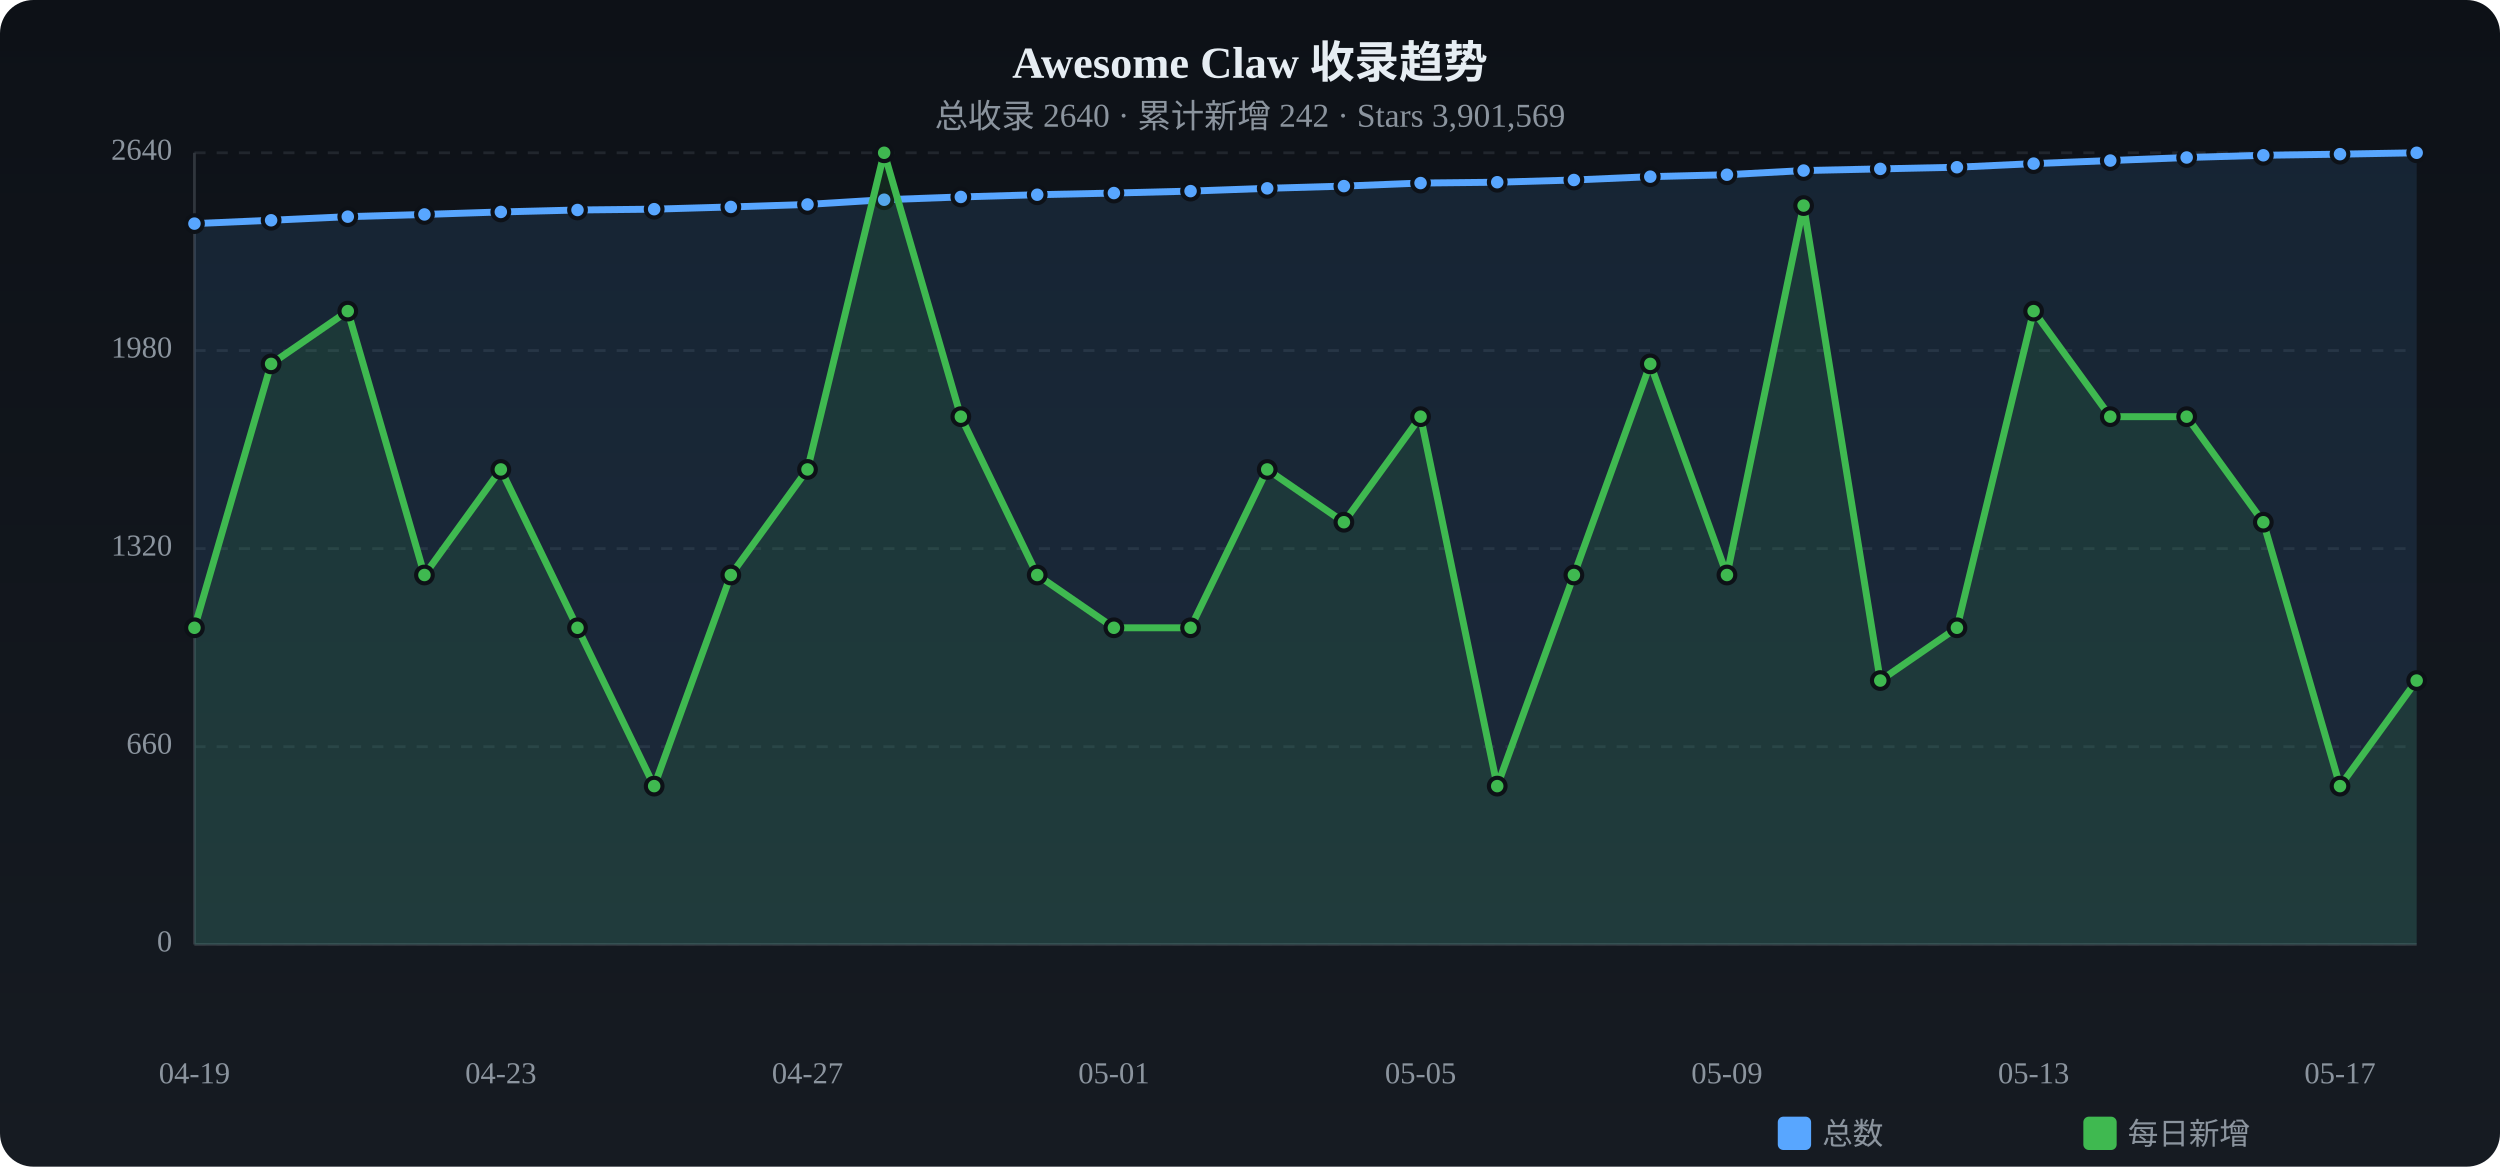
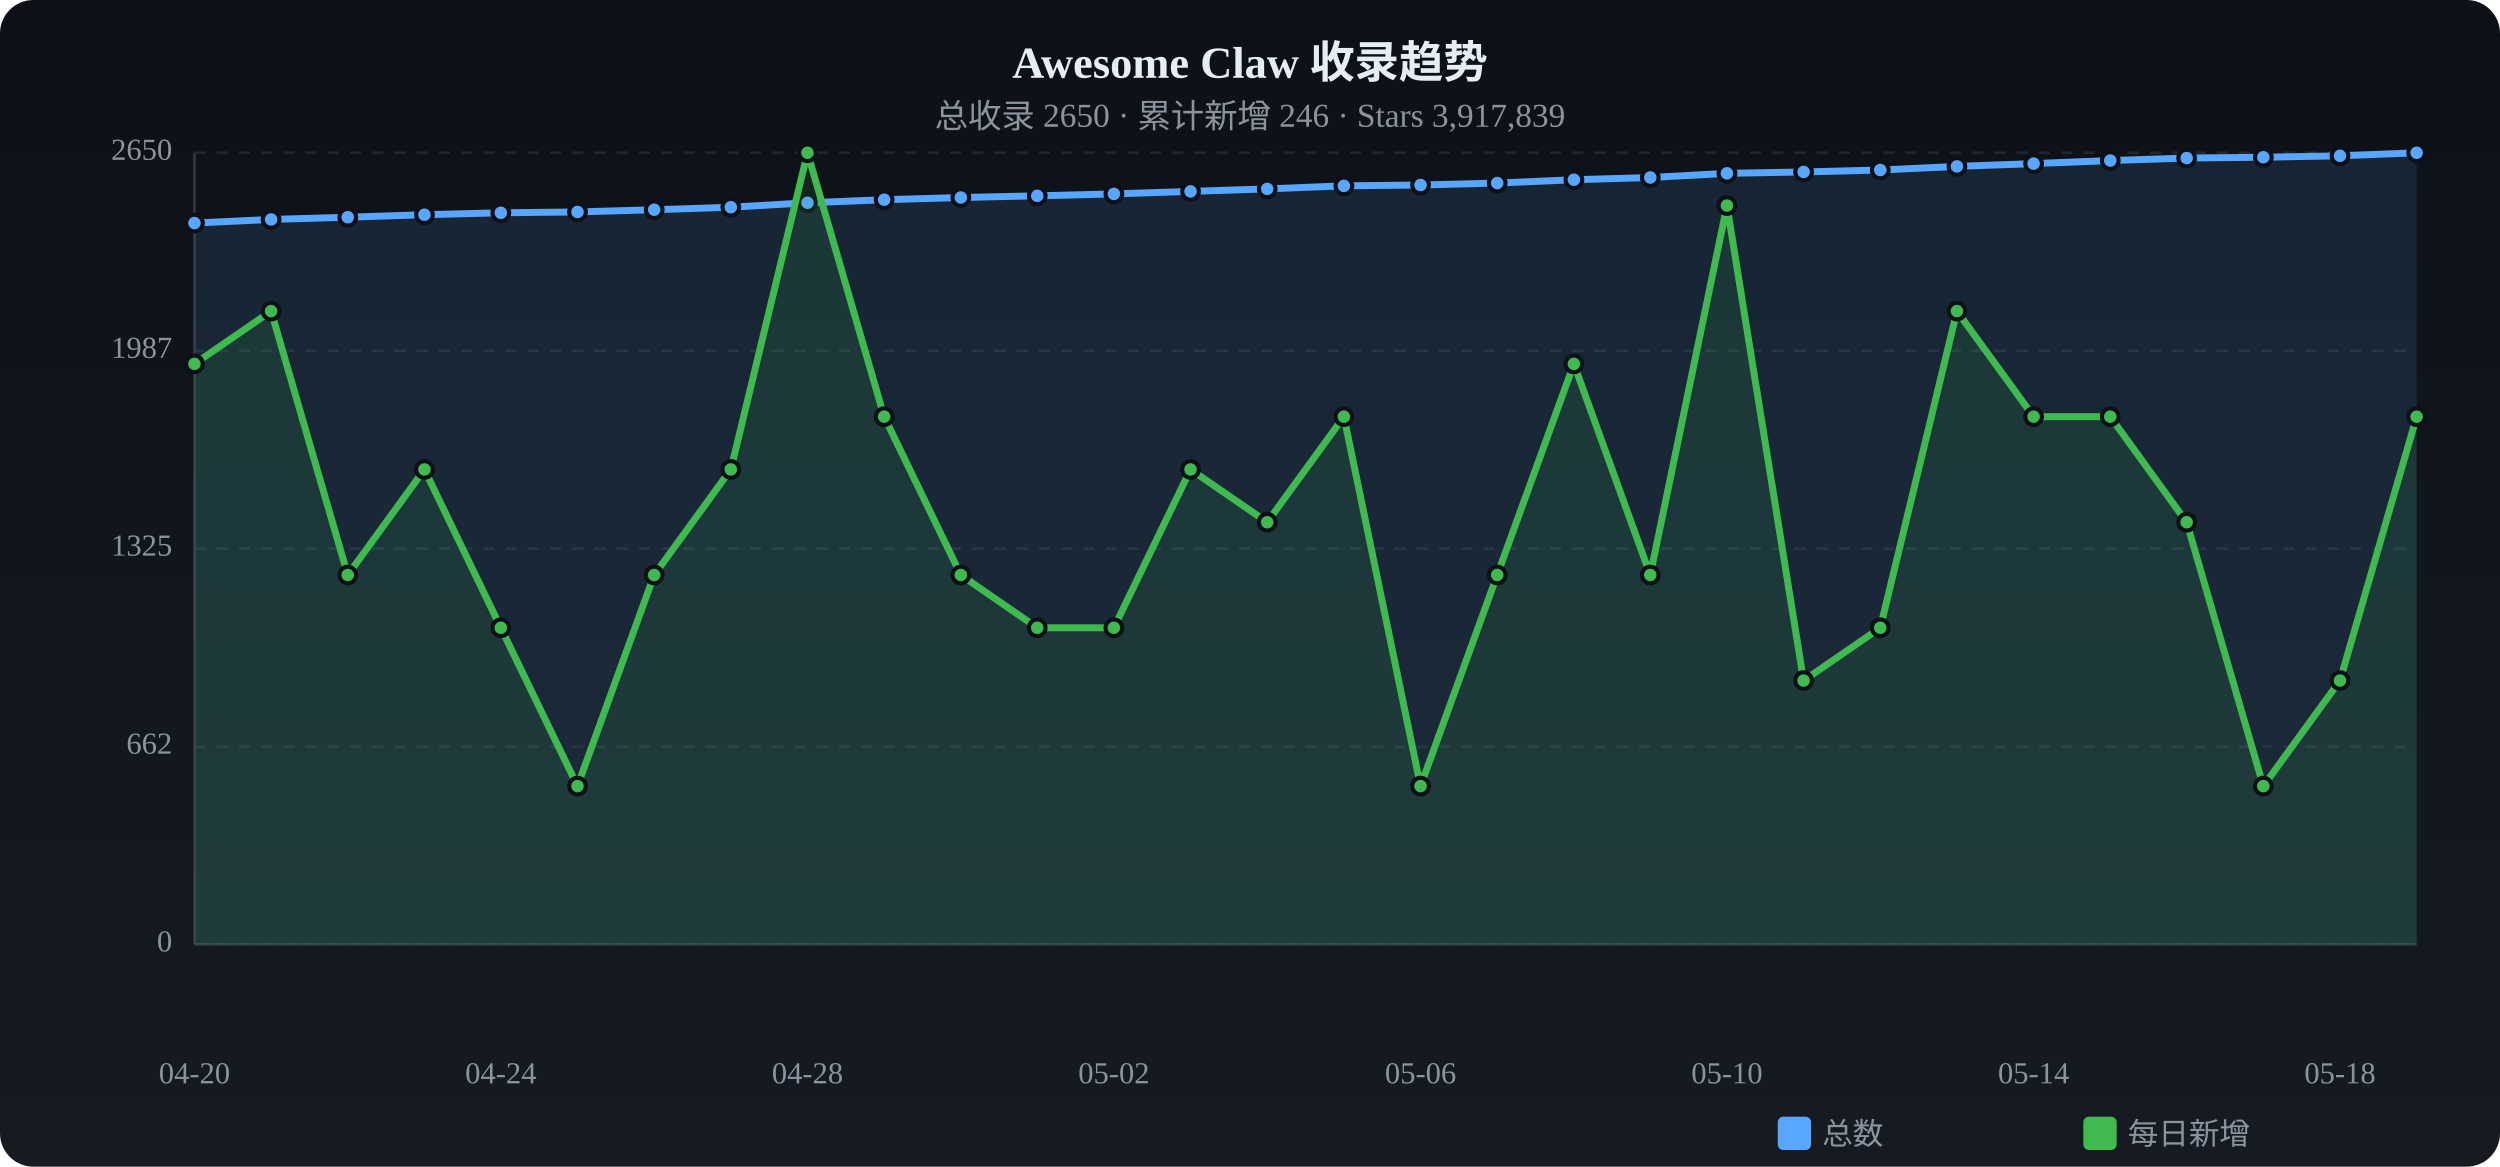
<svg xmlns="http://www.w3.org/2000/svg" viewBox="0 0 900 420" width="900" height="420">
  <defs>
    <linearGradient id="tbg" x1="0%" y1="0%" x2="0%" y2="100%">
      <stop offset="0%" stop-color="#0d1117" />
      <stop offset="100%" stop-color="#161b22" />
    </linearGradient>
  </defs>
  <rect width="900" height="420" rx="12" fill="url(#tbg)" />
  <text x="450.0" y="28" text-anchor="middle" fill="#e6edf3" font-size="16" font-weight="bold">Awesome Claw 收录趋势</text>
-   <text x="450.0" y="46" text-anchor="middle" fill="#8b949e" font-size="12">总收录 2640 · 累计新增 242 · Stars 3,901,569</text>
+   <text x="450.0" y="46" text-anchor="middle" fill="#8b949e" font-size="12">总收录 2650 · 累计新增 246 · Stars 3,917,839</text>
  <text x="62" y="340.0" text-anchor="end" fill="#8b949e" font-size="11" dominant-baseline="middle">0</text>
  <line x1="70" y1="340.0" x2="870" y2="340.0" stroke="#21262d" stroke-dasharray="4 4" />
-   <text x="62" y="268.8" text-anchor="end" fill="#8b949e" font-size="11" dominant-baseline="middle">660</text>
+   <text x="62" y="268.8" text-anchor="end" fill="#8b949e" font-size="11" dominant-baseline="middle">662</text>
  <line x1="70" y1="268.8" x2="870" y2="268.8" stroke="#21262d" stroke-dasharray="4 4" />
-   <text x="62" y="197.5" text-anchor="end" fill="#8b949e" font-size="11" dominant-baseline="middle">1320</text>
+   <text x="62" y="197.5" text-anchor="end" fill="#8b949e" font-size="11" dominant-baseline="middle">1325</text>
  <line x1="70" y1="197.5" x2="870" y2="197.5" stroke="#21262d" stroke-dasharray="4 4" />
-   <text x="62" y="126.2" text-anchor="end" fill="#8b949e" font-size="11" dominant-baseline="middle">1980</text>
-   <line x1="70" y1="126.2" x2="870" y2="126.2" stroke="#21262d" stroke-dasharray="4 4" />
-   <text x="62" y="55.0" text-anchor="end" fill="#8b949e" font-size="11" dominant-baseline="middle">2640</text>
+   <text x="62" y="126.3" text-anchor="end" fill="#8b949e" font-size="11" dominant-baseline="middle">1987</text>
+   <line x1="70" y1="126.3" x2="870" y2="126.3" stroke="#21262d" stroke-dasharray="4 4" />
+   <text x="62" y="55.0" text-anchor="end" fill="#8b949e" font-size="11" dominant-baseline="middle">2650</text>
  <line x1="70" y1="55.0" x2="870" y2="55.0" stroke="#21262d" stroke-dasharray="4 4" />
  <line x1="70" y1="55" x2="70" y2="340" stroke="#30363d" />
  <line x1="70" y1="340" x2="870" y2="340" stroke="#30363d" />
-   <path d="M70.0,80.5 L97.6,79.3 L125.2,78.0 L152.8,77.2 L180.3,76.3 L207.9,75.6 L235.5,75.3 L263.1,74.5 L290.7,73.6 L318.3,71.9 L345.9,70.9 L373.4,70.1 L401.0,69.5 L428.6,68.8 L456.2,67.8 L483.8,67.0 L511.4,65.9 L539.0,65.6 L566.6,64.8 L594.1,63.6 L621.7,62.9 L649.3,61.4 L676.9,60.8 L704.5,60.2 L732.1,58.9 L759.7,57.8 L787.2,56.7 L814.8,55.9 L842.4,55.5 L870.0,55.0 L870.0,340 L70.0,340 Z" fill="#58a6ff" opacity="0.12" />
-   <polyline points="70.0,80.5 97.6,79.3 125.2,78.0 152.8,77.2 180.3,76.3 207.9,75.6 235.5,75.3 263.1,74.5 290.7,73.6 318.3,71.9 345.9,70.9 373.4,70.1 401.0,69.5 428.6,68.8 456.2,67.8 483.8,67.0 511.4,65.9 539.0,65.6 566.6,64.8 594.1,63.6 621.7,62.9 649.3,61.4 676.9,60.8 704.5,60.2 732.1,58.9 759.7,57.8 787.2,56.7 814.8,55.9 842.4,55.5 870.0,55.0" fill="none" stroke="#58a6ff" stroke-width="2.5" stroke-linecap="round" stroke-linejoin="round" />
-   <circle cx="70.0" cy="80.5" r="3" fill="#58a6ff" stroke="#0d1117" stroke-width="1.5" />
-   <circle cx="97.6" cy="79.3" r="3" fill="#58a6ff" stroke="#0d1117" stroke-width="1.5" />
-   <circle cx="125.2" cy="78.0" r="3" fill="#58a6ff" stroke="#0d1117" stroke-width="1.5" />
-   <circle cx="152.8" cy="77.2" r="3" fill="#58a6ff" stroke="#0d1117" stroke-width="1.5" />
-   <circle cx="180.3" cy="76.3" r="3" fill="#58a6ff" stroke="#0d1117" stroke-width="1.5" />
-   <circle cx="207.9" cy="75.6" r="3" fill="#58a6ff" stroke="#0d1117" stroke-width="1.5" />
-   <circle cx="235.5" cy="75.3" r="3" fill="#58a6ff" stroke="#0d1117" stroke-width="1.5" />
-   <circle cx="263.1" cy="74.5" r="3" fill="#58a6ff" stroke="#0d1117" stroke-width="1.5" />
-   <circle cx="290.7" cy="73.6" r="3" fill="#58a6ff" stroke="#0d1117" stroke-width="1.5" />
+   <path d="M70.0,80.3 L97.6,79.0 L125.2,78.2 L152.8,77.3 L180.3,76.6 L207.9,76.3 L235.5,75.5 L263.1,74.6 L290.7,73.0 L318.3,71.9 L345.9,71.1 L373.4,70.5 L401.0,69.8 L428.6,68.9 L456.2,68.0 L483.8,66.9 L511.4,66.6 L539.0,65.9 L566.6,64.7 L594.1,63.9 L621.7,62.4 L649.3,61.9 L676.9,61.2 L704.5,59.9 L732.1,58.9 L759.7,57.8 L787.2,56.9 L814.8,56.6 L842.4,56.1 L870.0,55.0 L870.0,340 L70.0,340 Z" fill="#58a6ff" opacity="0.12" />
+   <polyline points="70.0,80.3 97.6,79.0 125.2,78.2 152.8,77.3 180.3,76.6 207.9,76.3 235.5,75.5 263.1,74.6 290.7,73.0 318.3,71.9 345.9,71.1 373.4,70.5 401.0,69.8 428.6,68.9 456.2,68.0 483.8,66.9 511.4,66.6 539.0,65.9 566.6,64.7 594.1,63.9 621.7,62.4 649.3,61.9 676.9,61.2 704.5,59.9 732.1,58.9 759.7,57.8 787.2,56.9 814.8,56.6 842.4,56.1 870.0,55.0" fill="none" stroke="#58a6ff" stroke-width="2.5" stroke-linecap="round" stroke-linejoin="round" />
+   <circle cx="70.0" cy="80.3" r="3" fill="#58a6ff" stroke="#0d1117" stroke-width="1.5" />
+   <circle cx="97.6" cy="79.0" r="3" fill="#58a6ff" stroke="#0d1117" stroke-width="1.5" />
+   <circle cx="125.2" cy="78.2" r="3" fill="#58a6ff" stroke="#0d1117" stroke-width="1.5" />
+   <circle cx="152.8" cy="77.3" r="3" fill="#58a6ff" stroke="#0d1117" stroke-width="1.5" />
+   <circle cx="180.3" cy="76.6" r="3" fill="#58a6ff" stroke="#0d1117" stroke-width="1.5" />
+   <circle cx="207.9" cy="76.3" r="3" fill="#58a6ff" stroke="#0d1117" stroke-width="1.5" />
+   <circle cx="235.5" cy="75.5" r="3" fill="#58a6ff" stroke="#0d1117" stroke-width="1.5" />
+   <circle cx="263.1" cy="74.6" r="3" fill="#58a6ff" stroke="#0d1117" stroke-width="1.5" />
+   <circle cx="290.7" cy="73.0" r="3" fill="#58a6ff" stroke="#0d1117" stroke-width="1.5" />
  <circle cx="318.3" cy="71.9" r="3" fill="#58a6ff" stroke="#0d1117" stroke-width="1.5" />
-   <circle cx="345.9" cy="70.9" r="3" fill="#58a6ff" stroke="#0d1117" stroke-width="1.5" />
-   <circle cx="373.4" cy="70.1" r="3" fill="#58a6ff" stroke="#0d1117" stroke-width="1.5" />
-   <circle cx="401.0" cy="69.5" r="3" fill="#58a6ff" stroke="#0d1117" stroke-width="1.5" />
-   <circle cx="428.6" cy="68.8" r="3" fill="#58a6ff" stroke="#0d1117" stroke-width="1.5" />
-   <circle cx="456.2" cy="67.8" r="3" fill="#58a6ff" stroke="#0d1117" stroke-width="1.5" />
-   <circle cx="483.8" cy="67.0" r="3" fill="#58a6ff" stroke="#0d1117" stroke-width="1.5" />
-   <circle cx="511.4" cy="65.9" r="3" fill="#58a6ff" stroke="#0d1117" stroke-width="1.5" />
-   <circle cx="539.0" cy="65.6" r="3" fill="#58a6ff" stroke="#0d1117" stroke-width="1.5" />
-   <circle cx="566.6" cy="64.8" r="3" fill="#58a6ff" stroke="#0d1117" stroke-width="1.5" />
-   <circle cx="594.1" cy="63.6" r="3" fill="#58a6ff" stroke="#0d1117" stroke-width="1.5" />
-   <circle cx="621.7" cy="62.9" r="3" fill="#58a6ff" stroke="#0d1117" stroke-width="1.5" />
-   <circle cx="649.3" cy="61.4" r="3" fill="#58a6ff" stroke="#0d1117" stroke-width="1.5" />
-   <circle cx="676.9" cy="60.8" r="3" fill="#58a6ff" stroke="#0d1117" stroke-width="1.5" />
-   <circle cx="704.5" cy="60.2" r="3" fill="#58a6ff" stroke="#0d1117" stroke-width="1.5" />
+   <circle cx="345.9" cy="71.1" r="3" fill="#58a6ff" stroke="#0d1117" stroke-width="1.5" />
+   <circle cx="373.4" cy="70.5" r="3" fill="#58a6ff" stroke="#0d1117" stroke-width="1.5" />
+   <circle cx="401.0" cy="69.8" r="3" fill="#58a6ff" stroke="#0d1117" stroke-width="1.5" />
+   <circle cx="428.6" cy="68.9" r="3" fill="#58a6ff" stroke="#0d1117" stroke-width="1.5" />
+   <circle cx="456.2" cy="68.0" r="3" fill="#58a6ff" stroke="#0d1117" stroke-width="1.5" />
+   <circle cx="483.8" cy="66.9" r="3" fill="#58a6ff" stroke="#0d1117" stroke-width="1.5" />
+   <circle cx="511.4" cy="66.6" r="3" fill="#58a6ff" stroke="#0d1117" stroke-width="1.5" />
+   <circle cx="539.0" cy="65.9" r="3" fill="#58a6ff" stroke="#0d1117" stroke-width="1.5" />
+   <circle cx="566.6" cy="64.7" r="3" fill="#58a6ff" stroke="#0d1117" stroke-width="1.5" />
+   <circle cx="594.1" cy="63.9" r="3" fill="#58a6ff" stroke="#0d1117" stroke-width="1.5" />
+   <circle cx="621.7" cy="62.4" r="3" fill="#58a6ff" stroke="#0d1117" stroke-width="1.5" />
+   <circle cx="649.3" cy="61.9" r="3" fill="#58a6ff" stroke="#0d1117" stroke-width="1.5" />
+   <circle cx="676.9" cy="61.2" r="3" fill="#58a6ff" stroke="#0d1117" stroke-width="1.5" />
+   <circle cx="704.5" cy="59.9" r="3" fill="#58a6ff" stroke="#0d1117" stroke-width="1.5" />
  <circle cx="732.1" cy="58.9" r="3" fill="#58a6ff" stroke="#0d1117" stroke-width="1.5" />
  <circle cx="759.7" cy="57.8" r="3" fill="#58a6ff" stroke="#0d1117" stroke-width="1.5" />
-   <circle cx="787.2" cy="56.7" r="3" fill="#58a6ff" stroke="#0d1117" stroke-width="1.5" />
-   <circle cx="814.8" cy="55.9" r="3" fill="#58a6ff" stroke="#0d1117" stroke-width="1.5" />
-   <circle cx="842.4" cy="55.5" r="3" fill="#58a6ff" stroke="#0d1117" stroke-width="1.5" />
+   <circle cx="787.2" cy="56.9" r="3" fill="#58a6ff" stroke="#0d1117" stroke-width="1.5" />
+   <circle cx="814.8" cy="56.6" r="3" fill="#58a6ff" stroke="#0d1117" stroke-width="1.5" />
+   <circle cx="842.4" cy="56.1" r="3" fill="#58a6ff" stroke="#0d1117" stroke-width="1.5" />
  <circle cx="870.0" cy="55.0" r="3" fill="#58a6ff" stroke="#0d1117" stroke-width="1.5" />
-   <path d="M70.0,226.0 L97.6,131.0 L125.2,112.0 L152.8,207.0 L180.3,169.0 L207.9,226.0 L235.5,283.0 L263.1,207.0 L290.7,169.0 L318.3,55.0 L345.9,150.0 L373.4,207.0 L401.0,226.0 L428.6,226.0 L456.2,169.0 L483.8,188.0 L511.4,150.0 L539.0,283.0 L566.6,207.0 L594.1,131.0 L621.7,207.0 L649.3,74.0 L676.9,245.0 L704.5,226.0 L732.1,112.0 L759.7,150.0 L787.2,150.0 L814.8,188.0 L842.4,283.0 L870.0,245.0 L870.0,340 L70.0,340 Z" fill="#3fb950" opacity="0.12" />
-   <polyline points="70.0,226.0 97.6,131.0 125.2,112.0 152.8,207.0 180.3,169.0 207.9,226.0 235.5,283.0 263.1,207.0 290.7,169.0 318.3,55.0 345.9,150.0 373.4,207.0 401.0,226.0 428.6,226.0 456.2,169.0 483.8,188.0 511.4,150.0 539.0,283.0 566.6,207.0 594.1,131.0 621.7,207.0 649.3,74.0 676.9,245.0 704.5,226.0 732.1,112.0 759.7,150.0 787.2,150.0 814.8,188.0 842.4,283.0 870.0,245.0" fill="none" stroke="#3fb950" stroke-width="2.5" stroke-linecap="round" stroke-linejoin="round" />
-   <circle cx="70.0" cy="226.0" r="3" fill="#3fb950" stroke="#0d1117" stroke-width="1.5" />
-   <circle cx="97.6" cy="131.0" r="3" fill="#3fb950" stroke="#0d1117" stroke-width="1.5" />
-   <circle cx="125.2" cy="112.0" r="3" fill="#3fb950" stroke="#0d1117" stroke-width="1.5" />
-   <circle cx="152.8" cy="207.0" r="3" fill="#3fb950" stroke="#0d1117" stroke-width="1.5" />
-   <circle cx="180.3" cy="169.0" r="3" fill="#3fb950" stroke="#0d1117" stroke-width="1.5" />
-   <circle cx="207.9" cy="226.0" r="3" fill="#3fb950" stroke="#0d1117" stroke-width="1.5" />
-   <circle cx="235.5" cy="283.0" r="3" fill="#3fb950" stroke="#0d1117" stroke-width="1.5" />
-   <circle cx="263.1" cy="207.0" r="3" fill="#3fb950" stroke="#0d1117" stroke-width="1.5" />
-   <circle cx="290.7" cy="169.0" r="3" fill="#3fb950" stroke="#0d1117" stroke-width="1.5" />
-   <circle cx="318.3" cy="55.0" r="3" fill="#3fb950" stroke="#0d1117" stroke-width="1.5" />
-   <circle cx="345.9" cy="150.0" r="3" fill="#3fb950" stroke="#0d1117" stroke-width="1.5" />
-   <circle cx="373.4" cy="207.0" r="3" fill="#3fb950" stroke="#0d1117" stroke-width="1.5" />
+   <path d="M70.0,131.0 L97.6,112.0 L125.2,207.0 L152.8,169.0 L180.3,226.0 L207.9,283.0 L235.5,207.0 L263.1,169.0 L290.7,55.0 L318.3,150.0 L345.9,207.0 L373.4,226.0 L401.0,226.0 L428.6,169.0 L456.2,188.0 L483.8,150.0 L511.4,283.0 L539.0,207.0 L566.6,131.0 L594.1,207.0 L621.7,74.0 L649.3,245.0 L676.9,226.0 L704.5,112.0 L732.1,150.0 L759.7,150.0 L787.2,188.0 L814.8,283.0 L842.4,245.0 L870.0,150.0 L870.0,340 L70.0,340 Z" fill="#3fb950" opacity="0.12" />
+   <polyline points="70.0,131.0 97.6,112.0 125.2,207.0 152.8,169.0 180.3,226.0 207.9,283.0 235.5,207.0 263.1,169.0 290.7,55.0 318.3,150.0 345.9,207.0 373.4,226.0 401.0,226.0 428.6,169.0 456.2,188.0 483.8,150.0 511.4,283.0 539.0,207.0 566.6,131.0 594.1,207.0 621.7,74.0 649.3,245.0 676.9,226.0 704.5,112.0 732.1,150.0 759.7,150.0 787.2,188.0 814.8,283.0 842.4,245.0 870.0,150.0" fill="none" stroke="#3fb950" stroke-width="2.5" stroke-linecap="round" stroke-linejoin="round" />
+   <circle cx="70.0" cy="131.0" r="3" fill="#3fb950" stroke="#0d1117" stroke-width="1.5" />
+   <circle cx="97.6" cy="112.0" r="3" fill="#3fb950" stroke="#0d1117" stroke-width="1.5" />
+   <circle cx="125.2" cy="207.0" r="3" fill="#3fb950" stroke="#0d1117" stroke-width="1.5" />
+   <circle cx="152.8" cy="169.0" r="3" fill="#3fb950" stroke="#0d1117" stroke-width="1.5" />
+   <circle cx="180.3" cy="226.0" r="3" fill="#3fb950" stroke="#0d1117" stroke-width="1.5" />
+   <circle cx="207.9" cy="283.0" r="3" fill="#3fb950" stroke="#0d1117" stroke-width="1.5" />
+   <circle cx="235.5" cy="207.0" r="3" fill="#3fb950" stroke="#0d1117" stroke-width="1.5" />
+   <circle cx="263.1" cy="169.0" r="3" fill="#3fb950" stroke="#0d1117" stroke-width="1.5" />
+   <circle cx="290.7" cy="55.0" r="3" fill="#3fb950" stroke="#0d1117" stroke-width="1.5" />
+   <circle cx="318.3" cy="150.0" r="3" fill="#3fb950" stroke="#0d1117" stroke-width="1.5" />
+   <circle cx="345.9" cy="207.0" r="3" fill="#3fb950" stroke="#0d1117" stroke-width="1.5" />
+   <circle cx="373.4" cy="226.0" r="3" fill="#3fb950" stroke="#0d1117" stroke-width="1.5" />
  <circle cx="401.0" cy="226.0" r="3" fill="#3fb950" stroke="#0d1117" stroke-width="1.5" />
-   <circle cx="428.6" cy="226.0" r="3" fill="#3fb950" stroke="#0d1117" stroke-width="1.5" />
-   <circle cx="456.2" cy="169.0" r="3" fill="#3fb950" stroke="#0d1117" stroke-width="1.5" />
-   <circle cx="483.8" cy="188.0" r="3" fill="#3fb950" stroke="#0d1117" stroke-width="1.5" />
-   <circle cx="511.4" cy="150.0" r="3" fill="#3fb950" stroke="#0d1117" stroke-width="1.5" />
-   <circle cx="539.0" cy="283.0" r="3" fill="#3fb950" stroke="#0d1117" stroke-width="1.5" />
-   <circle cx="566.6" cy="207.0" r="3" fill="#3fb950" stroke="#0d1117" stroke-width="1.5" />
-   <circle cx="594.1" cy="131.0" r="3" fill="#3fb950" stroke="#0d1117" stroke-width="1.5" />
-   <circle cx="621.7" cy="207.0" r="3" fill="#3fb950" stroke="#0d1117" stroke-width="1.5" />
-   <circle cx="649.3" cy="74.0" r="3" fill="#3fb950" stroke="#0d1117" stroke-width="1.5" />
-   <circle cx="676.9" cy="245.0" r="3" fill="#3fb950" stroke="#0d1117" stroke-width="1.5" />
-   <circle cx="704.5" cy="226.0" r="3" fill="#3fb950" stroke="#0d1117" stroke-width="1.5" />
-   <circle cx="732.1" cy="112.0" r="3" fill="#3fb950" stroke="#0d1117" stroke-width="1.5" />
+   <circle cx="428.6" cy="169.0" r="3" fill="#3fb950" stroke="#0d1117" stroke-width="1.5" />
+   <circle cx="456.2" cy="188.0" r="3" fill="#3fb950" stroke="#0d1117" stroke-width="1.5" />
+   <circle cx="483.8" cy="150.0" r="3" fill="#3fb950" stroke="#0d1117" stroke-width="1.5" />
+   <circle cx="511.4" cy="283.0" r="3" fill="#3fb950" stroke="#0d1117" stroke-width="1.5" />
+   <circle cx="539.0" cy="207.0" r="3" fill="#3fb950" stroke="#0d1117" stroke-width="1.5" />
+   <circle cx="566.6" cy="131.0" r="3" fill="#3fb950" stroke="#0d1117" stroke-width="1.5" />
+   <circle cx="594.1" cy="207.0" r="3" fill="#3fb950" stroke="#0d1117" stroke-width="1.5" />
+   <circle cx="621.7" cy="74.0" r="3" fill="#3fb950" stroke="#0d1117" stroke-width="1.5" />
+   <circle cx="649.3" cy="245.0" r="3" fill="#3fb950" stroke="#0d1117" stroke-width="1.5" />
+   <circle cx="676.9" cy="226.0" r="3" fill="#3fb950" stroke="#0d1117" stroke-width="1.5" />
+   <circle cx="704.5" cy="112.0" r="3" fill="#3fb950" stroke="#0d1117" stroke-width="1.5" />
+   <circle cx="732.1" cy="150.0" r="3" fill="#3fb950" stroke="#0d1117" stroke-width="1.5" />
  <circle cx="759.7" cy="150.0" r="3" fill="#3fb950" stroke="#0d1117" stroke-width="1.5" />
-   <circle cx="787.2" cy="150.0" r="3" fill="#3fb950" stroke="#0d1117" stroke-width="1.5" />
-   <circle cx="814.8" cy="188.0" r="3" fill="#3fb950" stroke="#0d1117" stroke-width="1.5" />
-   <circle cx="842.4" cy="283.0" r="3" fill="#3fb950" stroke="#0d1117" stroke-width="1.5" />
-   <circle cx="870.0" cy="245.0" r="3" fill="#3fb950" stroke="#0d1117" stroke-width="1.5" />
-   <text x="70.0" y="390" text-anchor="middle" fill="#8b949e" font-size="11">04-19</text>
-   <text x="180.3" y="390" text-anchor="middle" fill="#8b949e" font-size="11">04-23</text>
-   <text x="290.7" y="390" text-anchor="middle" fill="#8b949e" font-size="11">04-27</text>
-   <text x="401.0" y="390" text-anchor="middle" fill="#8b949e" font-size="11">05-01</text>
-   <text x="511.4" y="390" text-anchor="middle" fill="#8b949e" font-size="11">05-05</text>
-   <text x="621.7" y="390" text-anchor="middle" fill="#8b949e" font-size="11">05-09</text>
-   <text x="732.1" y="390" text-anchor="middle" fill="#8b949e" font-size="11">05-13</text>
-   <text x="842.4" y="390" text-anchor="middle" fill="#8b949e" font-size="11">05-17</text>
+   <circle cx="787.2" cy="188.0" r="3" fill="#3fb950" stroke="#0d1117" stroke-width="1.5" />
+   <circle cx="814.8" cy="283.0" r="3" fill="#3fb950" stroke="#0d1117" stroke-width="1.5" />
+   <circle cx="842.4" cy="245.0" r="3" fill="#3fb950" stroke="#0d1117" stroke-width="1.5" />
+   <circle cx="870.0" cy="150.0" r="3" fill="#3fb950" stroke="#0d1117" stroke-width="1.5" />
+   <text x="70.0" y="390" text-anchor="middle" fill="#8b949e" font-size="11">04-20</text>
+   <text x="180.3" y="390" text-anchor="middle" fill="#8b949e" font-size="11">04-24</text>
+   <text x="290.7" y="390" text-anchor="middle" fill="#8b949e" font-size="11">04-28</text>
+   <text x="401.0" y="390" text-anchor="middle" fill="#8b949e" font-size="11">05-02</text>
+   <text x="511.4" y="390" text-anchor="middle" fill="#8b949e" font-size="11">05-06</text>
+   <text x="621.7" y="390" text-anchor="middle" fill="#8b949e" font-size="11">05-10</text>
+   <text x="732.1" y="390" text-anchor="middle" fill="#8b949e" font-size="11">05-14</text>
+   <text x="842.4" y="390" text-anchor="middle" fill="#8b949e" font-size="11">05-18</text>
  <rect x="640" y="402" width="12" height="12" rx="2" fill="#58a6ff" />
  <text x="656" y="412" fill="#8b949e" font-size="11">总数</text>
  <rect x="750" y="402" width="12" height="12" rx="2" fill="#3fb950" />
  <text x="766" y="412" fill="#8b949e" font-size="11">每日新增</text>
</svg>
